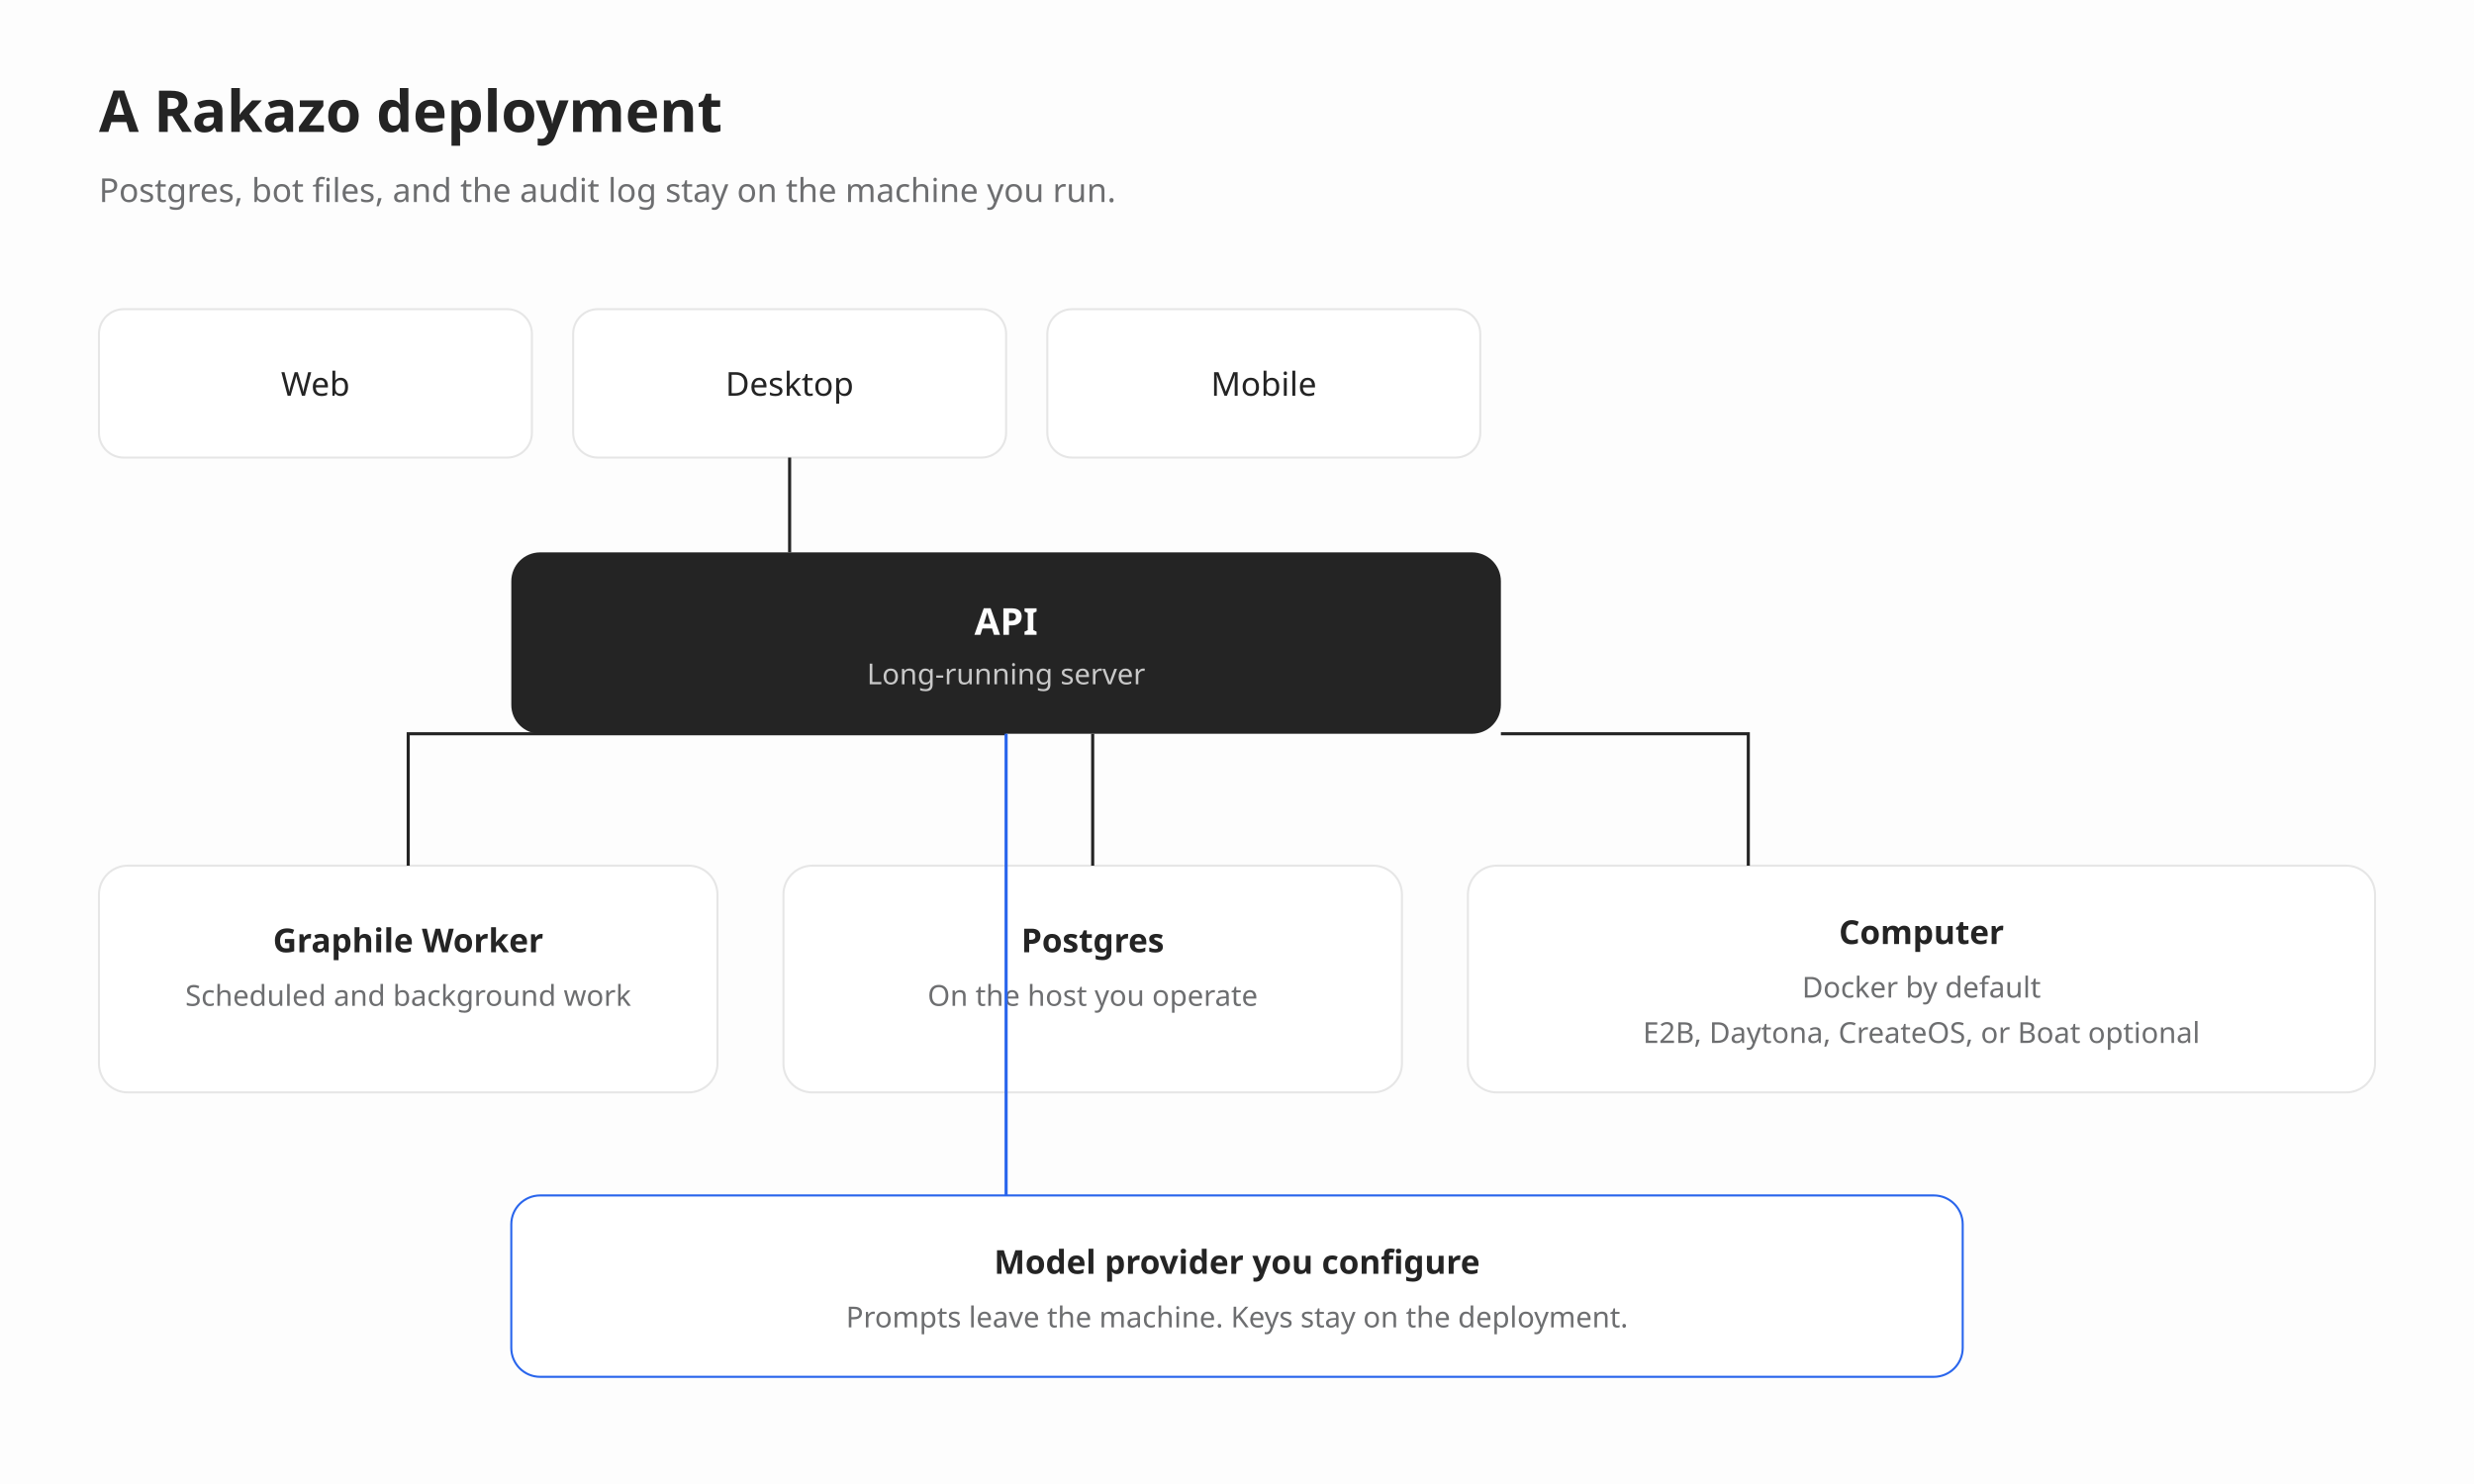
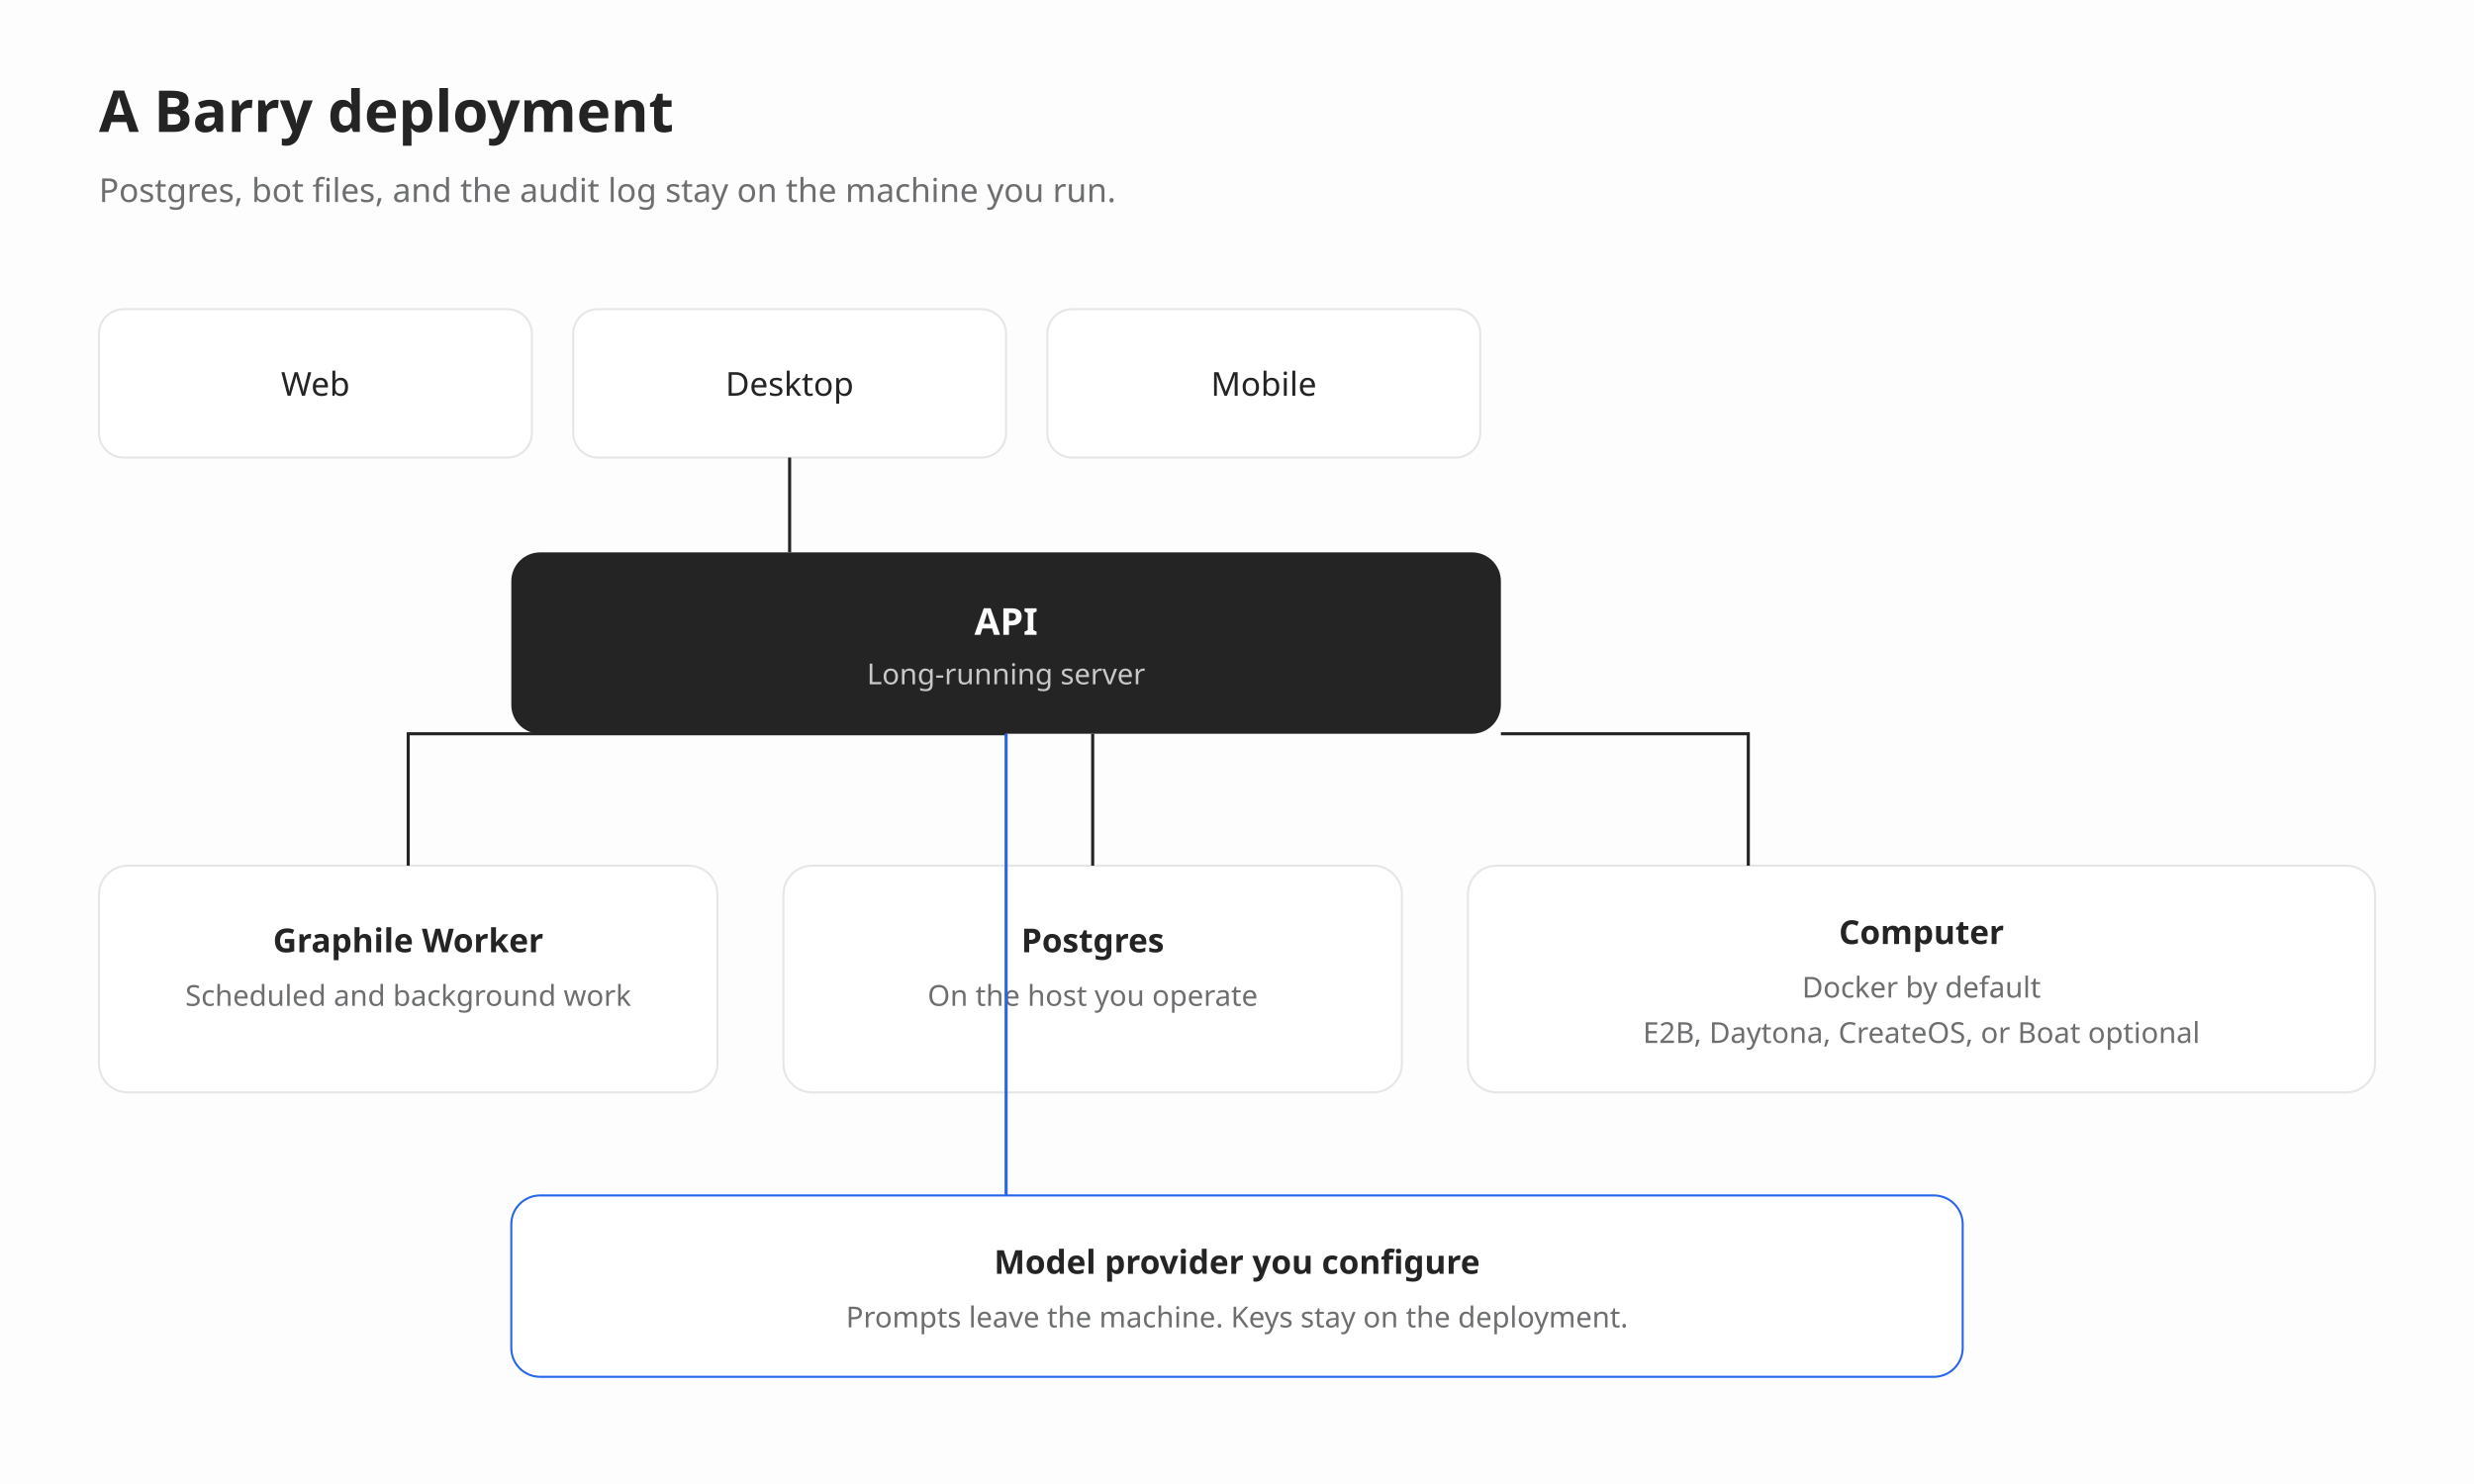
<svg xmlns="http://www.w3.org/2000/svg" width="1200" height="720" viewBox="0 0 1200 720" role="img" aria-labelledby="archTitle archDesc">
  <rect width="1200" height="720" fill="#fdfdfd" />
-   <text x="48" y="64" fill="#242424" font-family="Geist, ui-sans-serif, system-ui, sans-serif" font-size="28" font-weight="600">A Rakazo deployment</text>
+   <text x="48" y="64" fill="#242424" font-family="Geist, ui-sans-serif, system-ui, sans-serif" font-size="28" font-weight="600">A Barry deployment</text>
  <text x="48" y="98" fill="#6d6e70" font-family="Geist, ui-sans-serif, system-ui, sans-serif" font-size="16">Postgres, bot files, and the audit log stay on the machine you run.</text>
  <g font-family="Geist, ui-sans-serif, system-ui, sans-serif" font-size="16" fill="#242424">
    <rect x="48" y="150" width="210" height="72" rx="12" fill="#ffffff" stroke="#e6e6e6" />
    <text x="153" y="192" text-anchor="middle">Web</text>
    <rect x="278" y="150" width="210" height="72" rx="12" fill="#ffffff" stroke="#e6e6e6" />
    <text x="383" y="192" text-anchor="middle">Desktop</text>
    <rect x="508" y="150" width="210" height="72" rx="12" fill="#ffffff" stroke="#e6e6e6" />
    <text x="613" y="192" text-anchor="middle">Mobile</text>
    <path d="M383 222 V268" stroke="#242424" stroke-width="1.5" fill="none" />
    <rect x="248" y="268" width="480" height="88" rx="14" fill="#242424" />
    <text x="488" y="308" text-anchor="middle" fill="#fdfdfd" font-size="18" font-weight="600">API</text>
    <text x="488" y="332" text-anchor="middle" fill="#c8c8c8" font-size="14">Long-running server</text>
    <rect x="48" y="420" width="300" height="110" rx="14" fill="#ffffff" stroke="#e6e6e6" />
    <text x="198" y="462" text-anchor="middle" font-weight="600">Graphile Worker</text>
    <text x="198" y="488" text-anchor="middle" fill="#6d6e70" font-size="14">Scheduled and background work</text>
    <rect x="380" y="420" width="300" height="110" rx="14" fill="#ffffff" stroke="#e6e6e6" />
    <text x="530" y="462" text-anchor="middle" font-weight="600">Postgres</text>
    <text x="530" y="488" text-anchor="middle" fill="#6d6e70" font-size="14">On the host you operate</text>
    <rect x="712" y="420" width="440" height="110" rx="14" fill="#ffffff" stroke="#e6e6e6" />
    <text x="932" y="458" text-anchor="middle" font-weight="600">Computer</text>
    <text x="932" y="484" text-anchor="middle" fill="#6d6e70" font-size="14">Docker by default</text>
    <text x="932" y="506" text-anchor="middle" fill="#6d6e70" font-size="14">E2B, Daytona, CreateOS, or Boat optional</text>
    <path d="M198 420 V356 H488" stroke="#242424" stroke-width="1.5" fill="none" />
    <path d="M530 420 V356" stroke="#242424" stroke-width="1.5" fill="none" />
    <path d="M848 420 V356 H728" stroke="#242424" stroke-width="1.5" fill="none" />
    <rect x="248" y="580" width="704" height="88" rx="14" fill="#ffffff" stroke="#2965ec" />
    <text x="600" y="618" text-anchor="middle" font-weight="600">Model provider you configure</text>
    <text x="600" y="644" text-anchor="middle" fill="#6d6e70" font-size="14">Prompts leave the machine. Keys stay on the deployment.</text>
    <path d="M488 356 V580" stroke="#2965ec" stroke-width="1.5" fill="none" />
  </g>
</svg>
